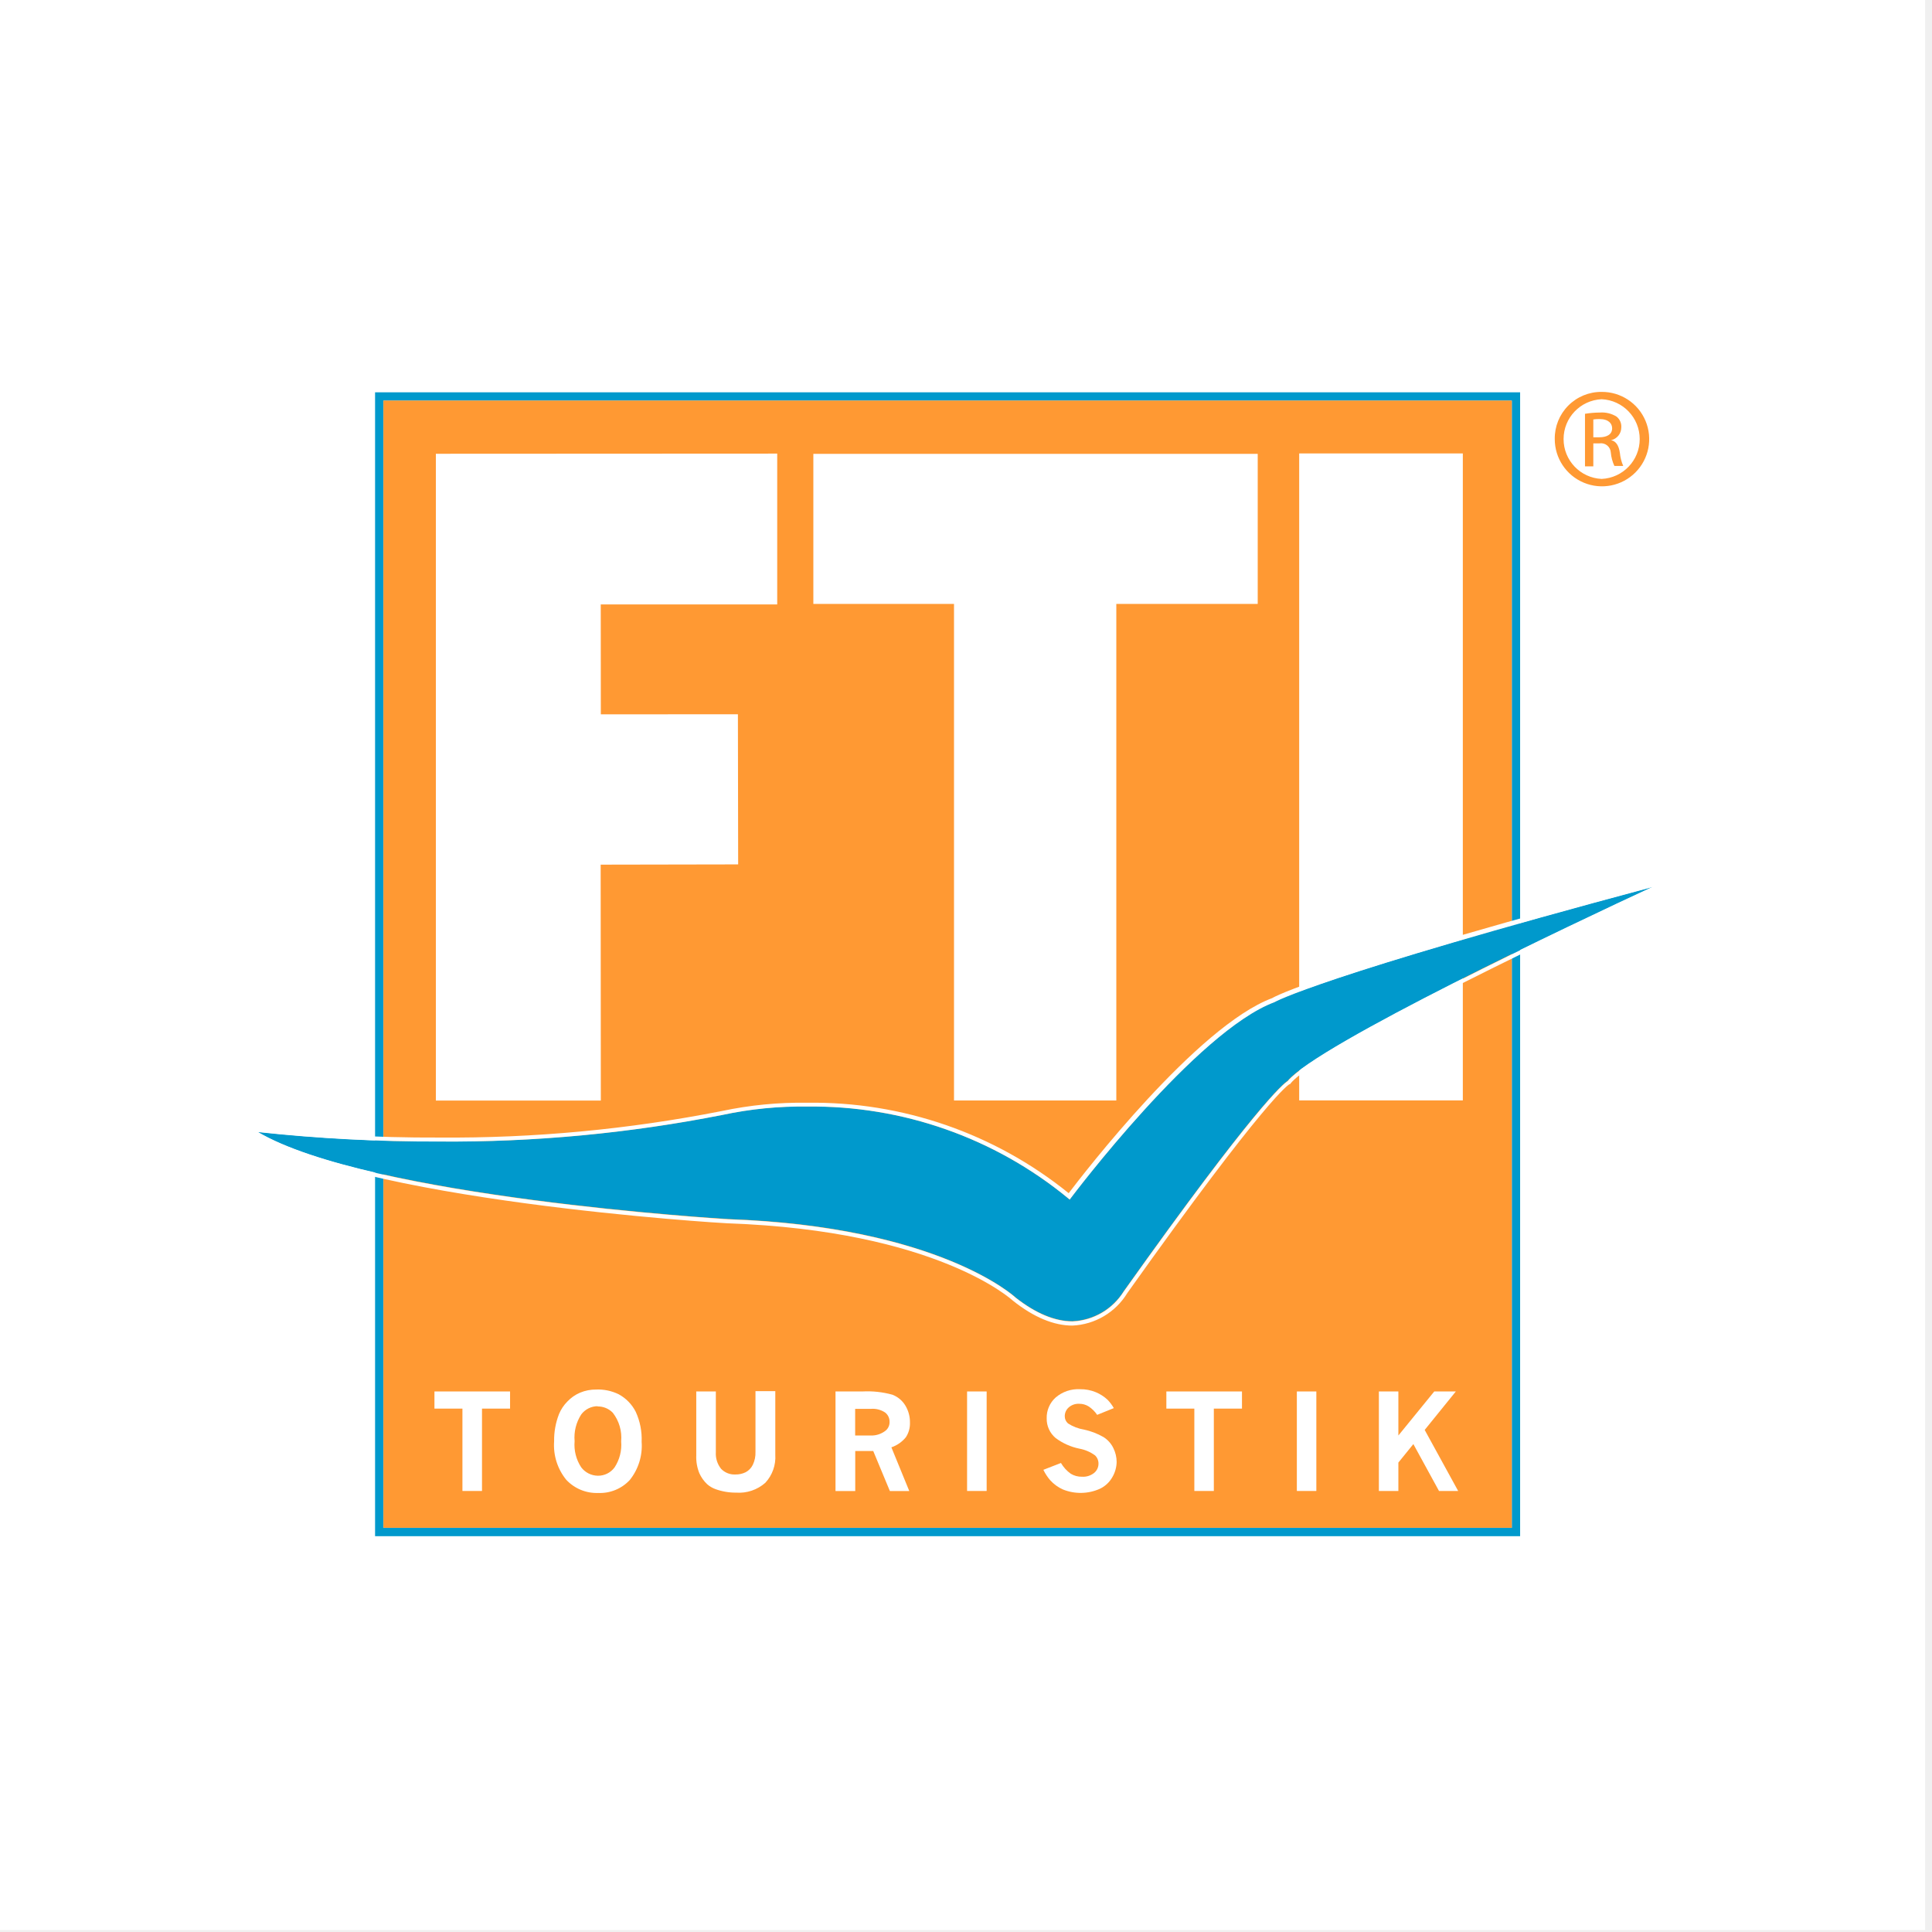
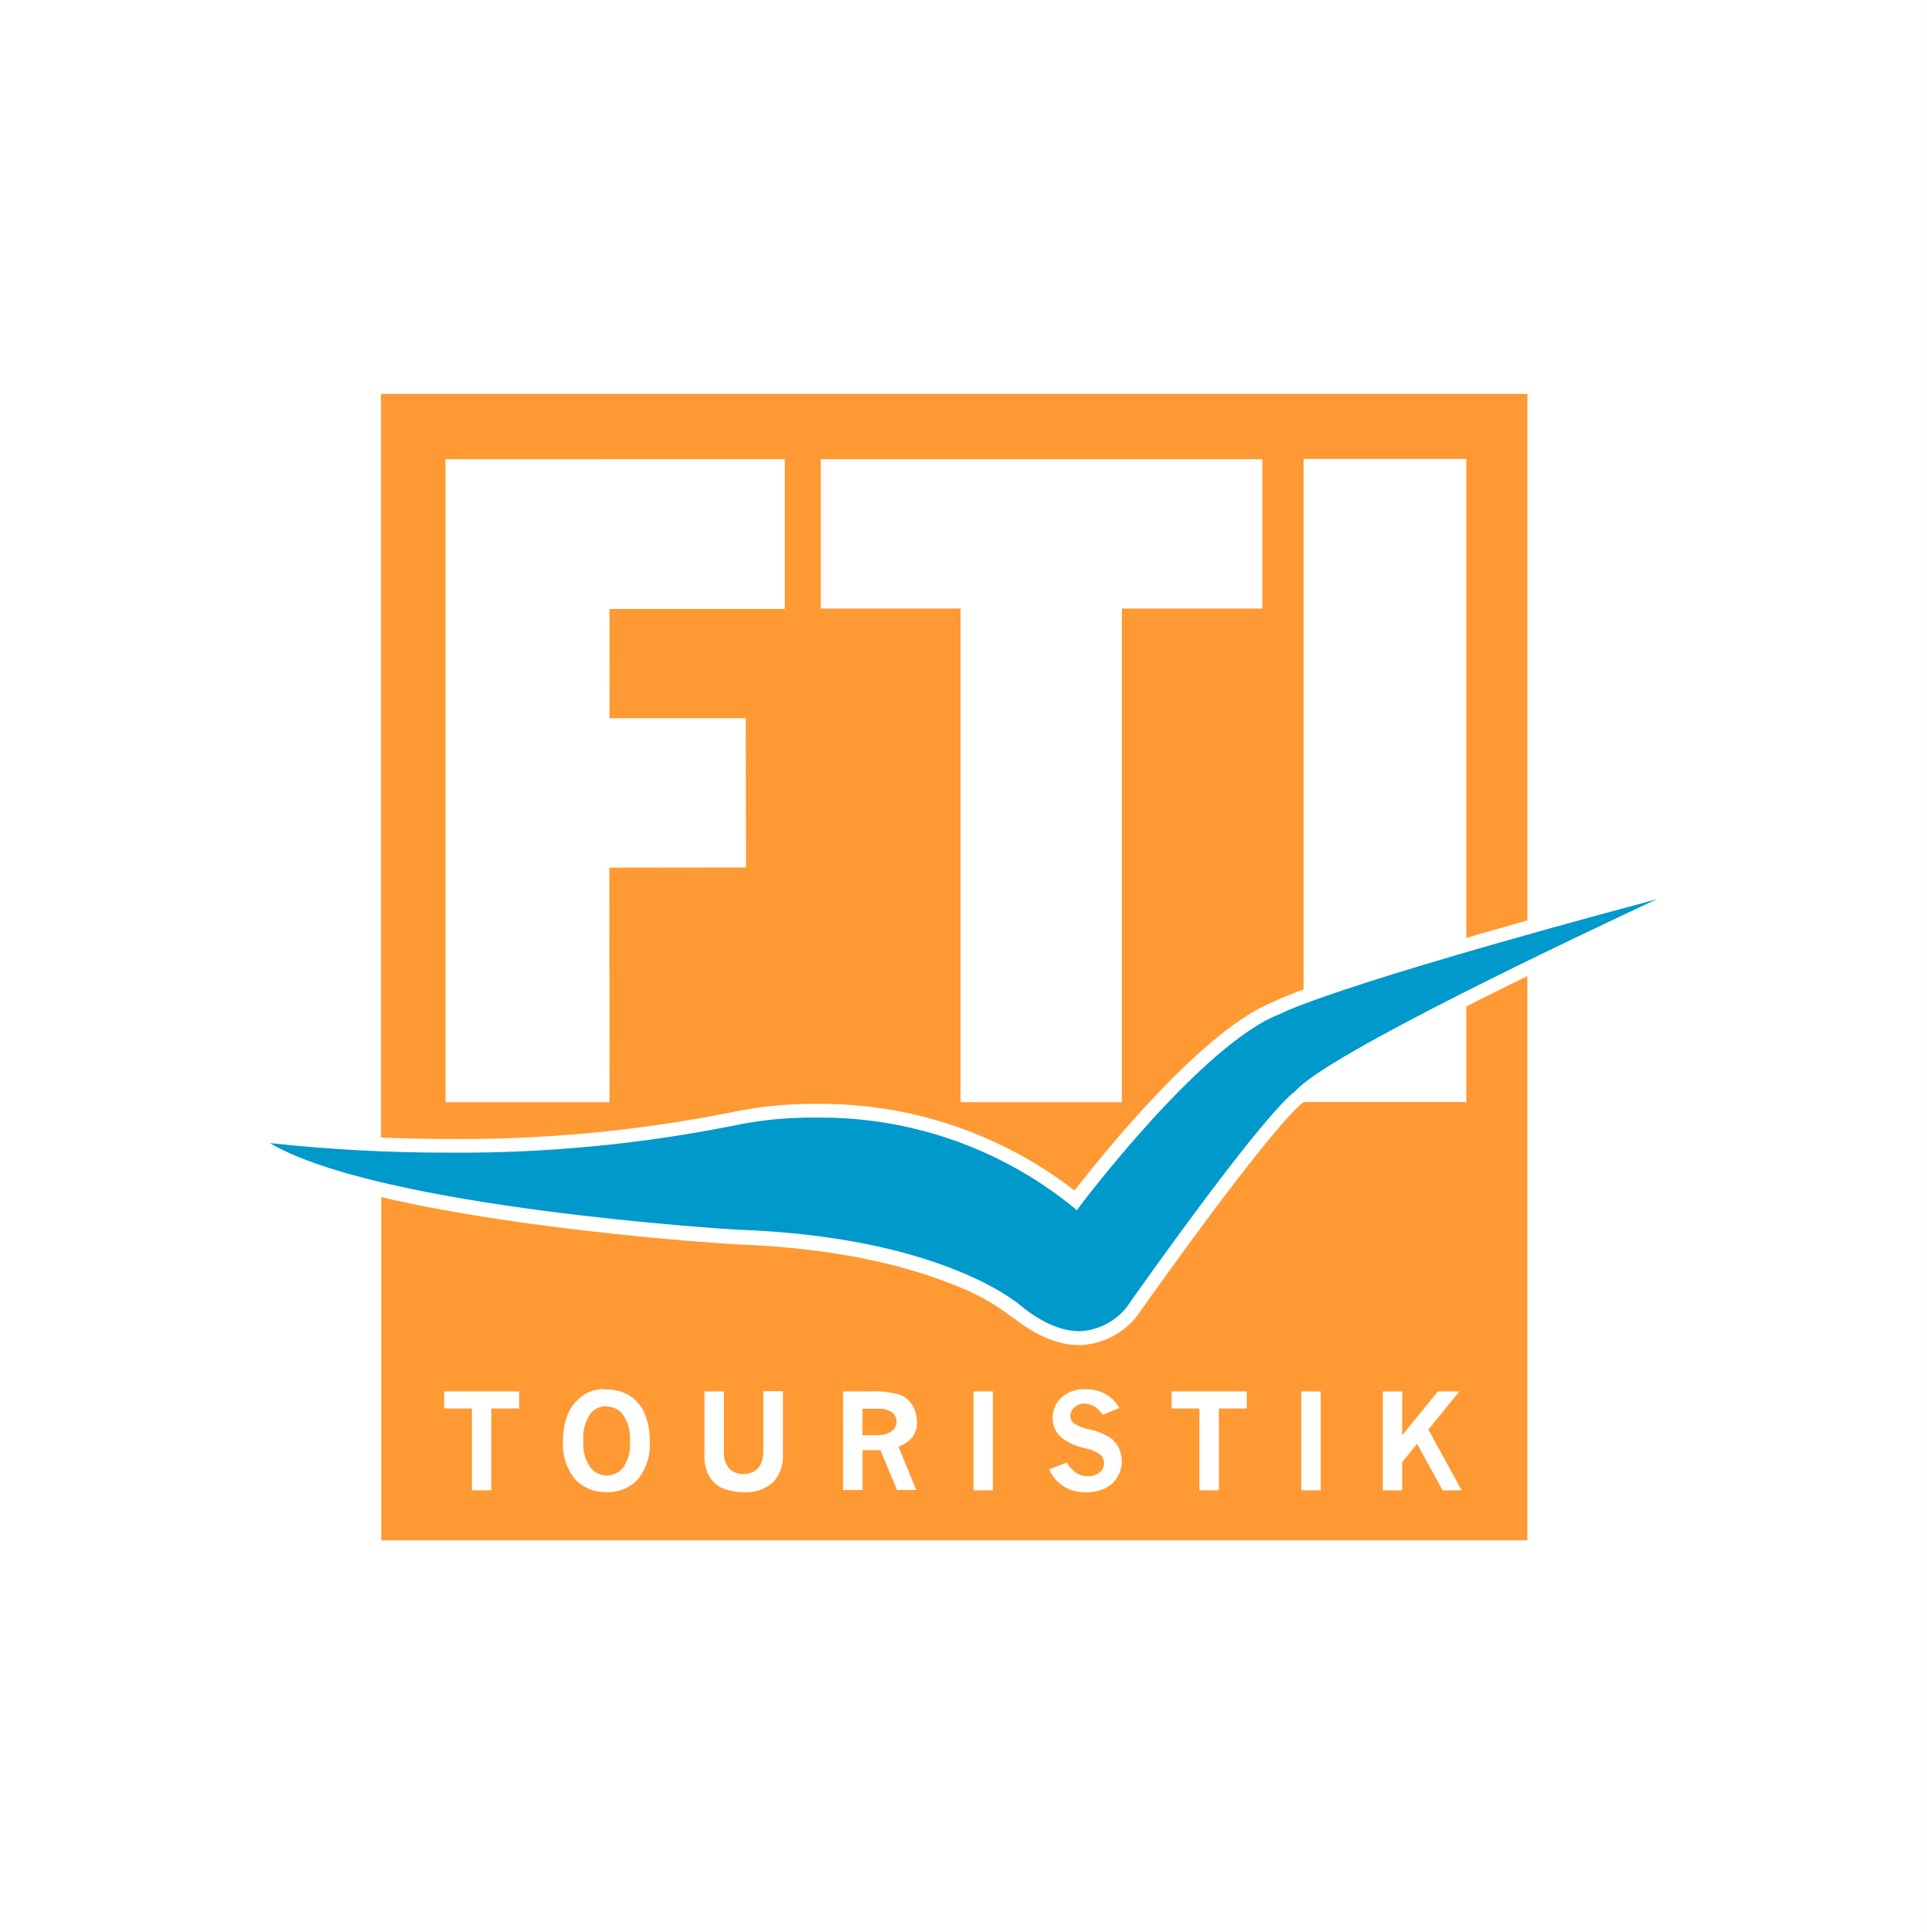
- <svg xmlns="http://www.w3.org/2000/svg" width="232" height="232" viewBox="0 0 232 232">
-   <g fill="none">
-     <rect width="231.18" height="231.76" fill="#FFF" />
-     <g transform="translate(29 45)">
-       <g fill="#FFF">
-         <path d="M172.73,60.34 C172.641,60.097 172.38,59.962 172.13,60.03 C129.24,71.42 123.88,74.57 123.76,74.66 C114.91,77.95 101.63,94.98 99.36,97.96 C90.475,90.814 79.381,86.982 67.98,87.12 C64.507,87.077 61.041,87.433 57.65,88.18 C46.49,90.381 35.135,91.447 23.76,91.36 C16.144,91.392 8.534,90.961 0.97,90.07 C0.74,90.037 0.518,90.171 0.44,90.39 C0.357,90.605 0.431,90.848 0.62,90.98 C12.94,99.43 56.55,102.06 58.41,102.17 C83.41,103.05 92.41,111.29 92.5,111.4 C95.06,113.4 97.5,114.4 99.82,114.4 C102.615,114.304 105.171,112.798 106.61,110.4 C123.12,87.18 125.93,85.4 125.99,85.4 C126.076,85.368 126.153,85.312 126.21,85.24 C130.15,80.38 172.03,61.08 172.46,60.88 C172.661,60.781 172.771,60.56 172.73,60.34 Z" />
-         <path d="M14.67,0.99 L14.67,140.78 L154.83,140.78 L154.83,0.99 L14.67,0.99 Z M153.54,139.47 L16.04,139.47 L16.04,2.11 L153.54,2.11 L153.54,139.47 Z" />
+ <svg xmlns="http://www.w3.org/2000/svg" viewBox="0 0 231.18 231.76">
+   <defs>
+     <style>.cls-1{fill:#fff;}.cls-2{fill:#f93;}.cls-3{fill:#09c;}</style>
+   </defs>
+   <g id="Ebene_2" data-name="Ebene 2">
+     <g id="Ebene_4" data-name="Ebene 4">
+       <g id="Ebene_2-2" data-name="Ebene 2">
+         <rect class="cls-1" width="231.18" height="231.76" />
      </g>
-       <path fill="#09C" d="M153.54,139.47 L16.04,139.47 L16.04,2.11 L153.54,2.11 L153.54,139.47 Z M17.04,138.47 L152.54,138.47 L152.54,3.11 L17.04,3.11 L17.04,138.47 Z" />
-       <rect width="135.5" height="135.36" x="17.04" y="3.1" fill="#F93" />
-       <path fill="#F93" d="M163.33,2.06 C165.629,2.044 167.71,3.417 168.599,5.537 C169.488,7.657 169.009,10.104 167.386,11.732 C165.764,13.36 163.319,13.848 161.196,12.966 C159.073,12.085 157.692,10.009 157.7,7.71 C157.681,6.209 158.268,4.764 159.327,3.701 C160.386,2.638 161.829,2.046 163.33,2.06 L163.33,2.06 Z M163.33,2.94 C160.772,3.057 158.759,5.165 158.759,7.725 C158.759,10.285 160.772,12.393 163.33,12.51 C165.888,12.393 167.901,10.285 167.901,7.725 C167.901,5.165 165.888,3.057 163.33,2.94 Z M162.33,11 L161.33,11 L161.33,4.69 C161.918,4.593 162.514,4.543 163.11,4.54 C163.811,4.485 164.511,4.653 165.11,5.02 C165.511,5.331 165.729,5.824 165.69,6.33 C165.689,7.065 165.178,7.701 164.46,7.86 L164.46,7.86 C165.02,7.96 165.39,8.46 165.52,9.39 C165.571,9.928 165.706,10.454 165.92,10.95 L164.86,10.95 C164.623,10.443 164.478,9.898 164.43,9.34 C164.411,9.007 164.253,8.698 163.994,8.488 C163.735,8.279 163.399,8.189 163.07,8.24 L162.33,8.24 L162.33,10.95 L162.33,11 Z M162.33,7.51 L163.06,7.51 C163.89,7.51 164.59,7.21 164.59,6.43 C164.59,5.88 164.19,5.32 163.06,5.32 C162.816,5.317 162.572,5.334 162.33,5.37 L162.33,7.5 L162.33,7.51 Z" />
-       <g fill="#FFF" transform="translate(23 121)">
-         <polygon points=".17 1.09 9.25 1.09 9.25 3.15 5.88 3.15 5.88 13.04 3.53 13.04 3.53 3.15 .17 3.15 .17 1.09" />
-         <path d="M19.56.86C20.499.818 21.434 1.011 22.28 1.42 23.166 1.896 23.885 2.633 24.34 3.53 24.859 4.66 25.102 5.897 25.05 7.14 25.171 8.796 24.66 10.436 23.62 11.73 22.647 12.773 21.266 13.34 19.84 13.28 18.391 13.335 16.99 12.758 16 11.7 14.943 10.402 14.42 8.75 14.54 7.08 14.521 5.959 14.721 4.844 15.13 3.8 15.363 3.24 15.703 2.73 16.13 2.3 16.563 1.84 17.088 1.475 17.67 1.23 18.275.979 18.925.853 19.58.86L19.56.86zM19.79 2.86C19.002 2.855 18.259 3.227 17.79 3.86 17.18 4.81 16.902 5.935 17 7.06 16.903 8.17 17.185 9.281 17.8 10.21 18.277 10.833 19.015 11.202 19.8 11.21 20.589 11.218 21.333 10.846 21.8 10.21 22.406 9.285 22.685 8.182 22.59 7.08 22.703 5.851 22.346 4.625 21.59 3.65 21.104 3.147 20.429 2.871 19.73 2.89L19.79 2.86zM31.6 1.09L33.96 1.09 33.96 8.38C33.914 9.102 34.139 9.815 34.59 10.38 35.038 10.845 35.665 11.093 36.31 11.06 36.736 11.069 37.157 10.976 37.54 10.79 37.914 10.592 38.215 10.28 38.4 9.9 38.631 9.413 38.741 8.878 38.72 8.34L38.72 1.05 41.1 1.05 41.1 8.69C41.18 9.931 40.746 11.149 39.9 12.06 38.939 12.906 37.678 13.332 36.4 13.24 35.555 13.248 34.715 13.106 33.92 12.82 33.553 12.687 33.214 12.487 32.92 12.23 32.523 11.856 32.204 11.407 31.98 10.91 31.705 10.228 31.578 9.495 31.61 8.76L31.61 1.06 31.6 1.09zM48.33 1.09L51.56 1.09C52.773 1.025 53.989 1.156 55.16 1.48 55.806 1.726 56.351 2.18 56.71 2.77 57.088 3.39 57.282 4.104 57.27 4.83 57.293 5.458 57.118 6.077 56.77 6.6 56.316 7.153 55.717 7.568 55.04 7.8L57.19 13.05 54.86 13.05 52.86 8.24 50.7 8.24 50.7 13.05 48.33 13.05 48.33 1.05 48.33 1.09zM50.69 3.18L50.69 6.38 52.58 6.38C53.216 6.398 53.839 6.193 54.34 5.8 54.663 5.537 54.841 5.136 54.82 4.72 54.826 4.291 54.629 3.883 54.29 3.62 53.786 3.284 53.183 3.129 52.58 3.18L50.69 3.18z" />
-         <polygon points="64.13 1.09 66.48 1.09 66.48 13.04 64.13 13.04 64.13 1.09" />
-         <path d="M75.41,9.69 C75.705,10.195 76.104,10.631 76.58,10.97 C76.986,11.216 77.455,11.341 77.93,11.33 C78.457,11.364 78.978,11.2 79.39,10.87 C79.72,10.6 79.91,10.196 79.91,9.77 C79.919,9.394 79.77,9.032 79.5,8.77 C78.943,8.361 78.3,8.084 77.62,7.96 C76.584,7.749 75.607,7.312 74.76,6.68 C74.064,6.096 73.671,5.228 73.69,4.32 C73.664,3.37 74.055,2.457 74.76,1.82 C75.574,1.12 76.628,0.761 77.7,0.82 C78.348,0.81 78.991,0.933 79.59,1.18 C80.111,1.396 80.589,1.704 81,2.09 C81.292,2.39 81.544,2.726 81.75,3.09 L79.75,3.9 C79.483,3.506 79.144,3.167 78.75,2.9 C78.403,2.68 78,2.565 77.59,2.57 C77.129,2.546 76.676,2.704 76.33,3.01 C76.027,3.279 75.856,3.665 75.86,4.07 C75.858,4.4 76.001,4.714 76.25,4.93 C76.832,5.307 77.486,5.559 78.17,5.67 C78.988,5.845 79.774,6.145 80.5,6.56 C81.013,6.88 81.425,7.337 81.69,7.88 C81.95,8.398 82.087,8.97 82.09,9.55 C82.079,10.19 81.903,10.817 81.58,11.37 C81.236,11.986 80.708,12.479 80.07,12.78 C78.666,13.408 77.066,13.436 75.64,12.86 C75.058,12.6 74.537,12.222 74.11,11.75 C73.785,11.37 73.509,10.95 73.29,10.5 L75.4,9.68 L75.41,9.69 Z" />
-         <polygon points="88.06 1.09 97.14 1.09 97.14 3.15 93.76 3.15 93.76 13.04 91.42 13.04 91.42 3.15 88.06 3.15 88.06 1.09" />
-         <polygon points="103.73 1.09 106.07 1.09 106.07 13.04 103.73 13.04 103.73 1.09" />
-         <polygon points="113.58 1.09 115.92 1.09 115.92 6.38 120.23 1.09 122.82 1.09 119.08 5.71 123.1 13.04 120.8 13.04 117.72 7.41 115.92 9.63 115.92 13.04 113.58 13.04 113.58 1.09" />
-       </g>
-       <g fill="#FFF" transform="translate(23 9)">
-         <polygon points=".34 .49 41.33 .47 41.33 18.58 20.14 18.58 20.15 31.78 36.61 31.77 36.64 49.8 20.13 49.83 20.15 78.16 .34 78.16 .34 .49" />
-         <polygon points="45.67 .5 45.67 18.52 62.56 18.52 62.56 78.15 82.05 78.15 82.05 18.52 99.03 18.52 99.03 .5 45.67 .5" />
-         <polygon points="104.01 .45 123.66 .45 123.66 78.14 104.01 78.14 104.01 .45" />
-       </g>
-       <path fill="#09C" d="M99.6,98.83 L99.44,99.04 L99.24,98.87 C90.431,91.625 79.344,87.729 67.94,87.87 C64.523,87.821 61.112,88.156 57.77,88.87 C46.554,91.084 35.142,92.157 23.71,92.07 C16.434,92.084 9.163,91.697 1.93,90.91 C15.27,98.78 57.93,101.35 58.4,101.38 C83.73,102.27 92.85,110.7 92.94,110.79 C95.34,112.68 97.65,113.65 99.78,113.65 C102.309,113.54 104.62,112.184 105.95,110.03 C121.68,87.91 125.08,85.13 125.62,84.79 C129.26,80.42 160.16,65.79 169.5,61.47 C129.41,72.19 124.07,75.29 124.02,75.32 C114.68,78.81 99.75,98.63 99.6,98.83 Z" />
-       <path fill="#FFF" d="M99.78,114.18 C97.54,114.18 95.13,113.18 92.62,111.18 C92.51,111.08 83.51,102.78 58.39,101.9 C57.93,101.9 13,99.17 0.73,90.76 L0.9,90.31 C8.473,91.202 16.094,91.633 23.72,91.6 C35.112,91.689 46.483,90.623 57.66,88.42 C61.038,87.703 64.487,87.367 67.94,87.42 C79.351,87.262 90.457,91.104 99.33,98.28 C101.05,96.02 114.75,78.21 123.78,74.85 C123.94,74.74 129.27,71.61 172.12,60.23 L172.29,60.7 C171.87,60.89 129.93,80.22 125.95,85.13 L125.95,85.18 L125.88,85.18 C125.79,85.18 123.13,86.71 106.38,110.26 C104.972,112.586 102.496,114.056 99.78,114.18 Z M1.94,90.94 C15.28,98.81 57.94,101.38 58.41,101.41 C83.74,102.3 92.86,110.73 92.95,110.82 C95.35,112.71 97.66,113.68 99.79,113.68 C102.319,113.57 104.63,112.214 105.96,110.06 C121.69,87.94 125.09,85.16 125.63,84.82 C129.27,80.45 160.17,65.82 169.51,61.5 C129.42,72.22 124.08,75.32 124.03,75.35 C114.69,78.83 99.76,98.64 99.61,98.84 L99.45,99.05 L99.25,98.88 C90.441,91.635 79.354,87.739 67.95,87.88 C64.533,87.831 61.122,88.166 57.78,88.88 C46.564,91.094 35.152,92.167 23.72,92.08 L23.72,92.08 C16.445,92.101 9.174,91.72 1.94,90.94 Z" />
+       <path class="cls-2" d="M54,136.63a166.41,166.41,0,0,0,33.46-3.14,47.25,47.25,0,0,1,10.46-1.07,49.78,49.78,0,0,1,31,10.39c3.55-4.57,15.58-19.47,24-22.69,1-.52,6.56-3,30.34-9.71V47.25H45.71v89.2C48.23,136.56,51,136.63,54,136.63Z" />
+       <path class="cls-2" d="M156.61,132l-.16.2-.22.14c-.13.09-3.38,2.42-19.22,24.69a9.17,9.17,0,0,1-7.5,4.33c-2.49,0-5.12-1.07-7.81-3.19l-.06,0,0,0a26.7,26.7,0,0,0-7.5-4.15c-4.78-1.92-13.13-4.3-25.77-4.75-.32,0-24.78-1.48-42.62-5.66v41.17H183.25V117.09C168.11,124.5,158.3,130,156.61,132Z" />
+       <polygon class="cls-1" points="53.29 166.91 62.3 166.91 62.3 168.96 58.95 168.96 58.95 178.78 56.62 178.78 56.62 168.96 53.29 168.96 53.29 166.91 53.29 166.91" />
+       <path class="cls-1" d="M72.54,166.68a5.63,5.63,0,0,1,2.7.56,4.9,4.9,0,0,1,2,2.09,7.82,7.82,0,0,1,.71,3.58,6.51,6.51,0,0,1-1.42,4.55A4.86,4.86,0,0,1,72.82,179,5,5,0,0,1,69,177.45a6.53,6.53,0,0,1-1.45-4.59,8.54,8.54,0,0,1,.59-3.26,4.64,4.64,0,0,1,1-1.49A4.51,4.51,0,0,1,70.64,167a4.82,4.82,0,0,1,1.9-.37Zm.23,2a2.45,2.45,0,0,0-2,1,5.06,5.06,0,0,0-.78,3.18A4.89,4.89,0,0,0,70.8,176a2.53,2.53,0,0,0,2,1,2.44,2.44,0,0,0,2-1,4.9,4.9,0,0,0,.78-3.11,4.84,4.84,0,0,0-1-3.4,2.47,2.47,0,0,0-1.85-.76Z" />
+       <path class="cls-1" d="M84.51,166.91h2.34v7.24a2.89,2.89,0,0,0,.63,2,2.21,2.21,0,0,0,1.7.67,2.67,2.67,0,0,0,1.22-.27,2,2,0,0,0,.86-.88,3.31,3.31,0,0,0,.32-1.55v-7.24h2.36v7.59a4.49,4.49,0,0,1-1.19,3.34A4.74,4.74,0,0,1,89.28,179a7.08,7.08,0,0,1-2.46-.42,3.1,3.1,0,0,1-1-.59,4.12,4.12,0,0,1-.93-1.31,5.11,5.11,0,0,1-.37-2.14v-7.65Z" />
+       <path class="cls-1" d="M101.14,166.91h3.21a11.16,11.16,0,0,1,3.58.39,3.09,3.09,0,0,1,1.54,1.28,3.81,3.81,0,0,1,.55,2,3,3,0,0,1-.5,1.76,3.84,3.84,0,0,1-1.72,1.19l2.14,5.21h-2.31l-2-4.78h-2.14v4.78h-2.34V166.91Zm2.34,2.08v3.18h1.87a2.71,2.71,0,0,0,1.75-.58,1.3,1.3,0,0,0,.47-1.07,1.36,1.36,0,0,0-.53-1.09,2.65,2.65,0,0,0-1.69-.44Z" />
+       <polygon class="cls-1" points="116.81 166.91 119.13 166.91 119.13 178.78 116.81 178.78 116.81 166.91 116.81 166.91" />
+       <path class="cls-1" d="M128,175.45a4.1,4.1,0,0,0,1.16,1.27,2.47,2.47,0,0,0,1.34.36,2.1,2.1,0,0,0,1.45-.46,1.41,1.41,0,0,0,.52-1.09,1.35,1.35,0,0,0-.41-1,4.54,4.54,0,0,0-1.86-.8,7.11,7.11,0,0,1-2.84-1.27,3,3,0,0,1-1.06-2.34,3.22,3.22,0,0,1,1.06-2.48,4.13,4.13,0,0,1,2.92-1,4.73,4.73,0,0,1,1.88.36,4.64,4.64,0,0,1,1.4.91,4.8,4.8,0,0,1,.74,1l-2,.8a3.72,3.72,0,0,0-1-1,2.1,2.1,0,0,0-1.15-.33,1.75,1.75,0,0,0-1.25.44,1.39,1.39,0,0,0-.47,1.06,1.12,1.12,0,0,0,.39.85,5,5,0,0,0,1.9.74,8.06,8.06,0,0,1,2.31.88,3.18,3.18,0,0,1,1.18,1.31,3.75,3.75,0,0,1,.39,1.66,3.7,3.7,0,0,1-.5,1.81,3.37,3.37,0,0,1-1.5,1.4,5.11,5.11,0,0,1-2.28.49,5,5,0,0,1-2.12-.41,4.57,4.57,0,0,1-1.52-1.1,5.85,5.85,0,0,1-.81-1.24l2.09-.82Z" />
+       <polygon class="cls-1" points="140.57 166.91 149.59 166.91 149.59 168.96 146.24 168.96 146.24 178.78 143.91 178.78 143.91 168.96 140.57 168.96 140.57 166.91 140.57 166.91" />
+       <polygon class="cls-1" points="156.13 166.91 158.46 166.91 158.46 178.78 156.13 178.78 156.13 166.91 156.13 166.91" />
+       <polygon class="cls-1" points="165.91 166.91 168.24 166.91 168.24 172.17 172.52 166.91 175.09 166.91 171.38 171.5 175.37 178.78 173.09 178.78 170.02 173.19 168.24 175.39 168.24 178.78 165.91 178.78 165.91 166.91 165.91 166.91" />
+       <polygon class="cls-1" points="53.45 55.08 94.16 55.07 94.16 73.05 73.12 73.05 73.13 86.16 89.48 86.15 89.5 104.06 73.11 104.08 73.13 132.22 53.45 132.22 53.45 55.08 53.45 55.08" />
+       <polygon class="cls-1" points="98.47 55.09 98.47 73 115.25 73 115.25 132.22 134.6 132.22 134.6 73 151.46 73 151.46 55.09 98.47 55.09 98.47 55.09" />
+       <polygon class="cls-1" points="156.41 55.05 175.93 55.05 175.93 132.2 156.41 132.2 156.41 55.05 156.41 55.05" />
+       <path class="cls-3" d="M129.33,145l-.16.21L129,145a48,48,0,0,0-31.09-10.93,45.34,45.34,0,0,0-10.1,1A168,168,0,0,1,54,138.27a196.44,196.44,0,0,1-21.63-1.15c13.25,7.82,55.64,10.37,56.08,10.39,25.16.88,34.21,9.26,34.3,9.34,2.39,1.88,4.68,2.84,6.79,2.84a7.59,7.59,0,0,0,6.13-3.59c15.62-22,19.17-24.83,19.71-25.17,3.62-4.34,34.13-18.74,43.41-23.06-39.81,10.65-45.11,13.72-45.16,13.75C144.31,125.07,129.48,144.75,129.33,145Z" />
    </g>
  </g>
</svg>
